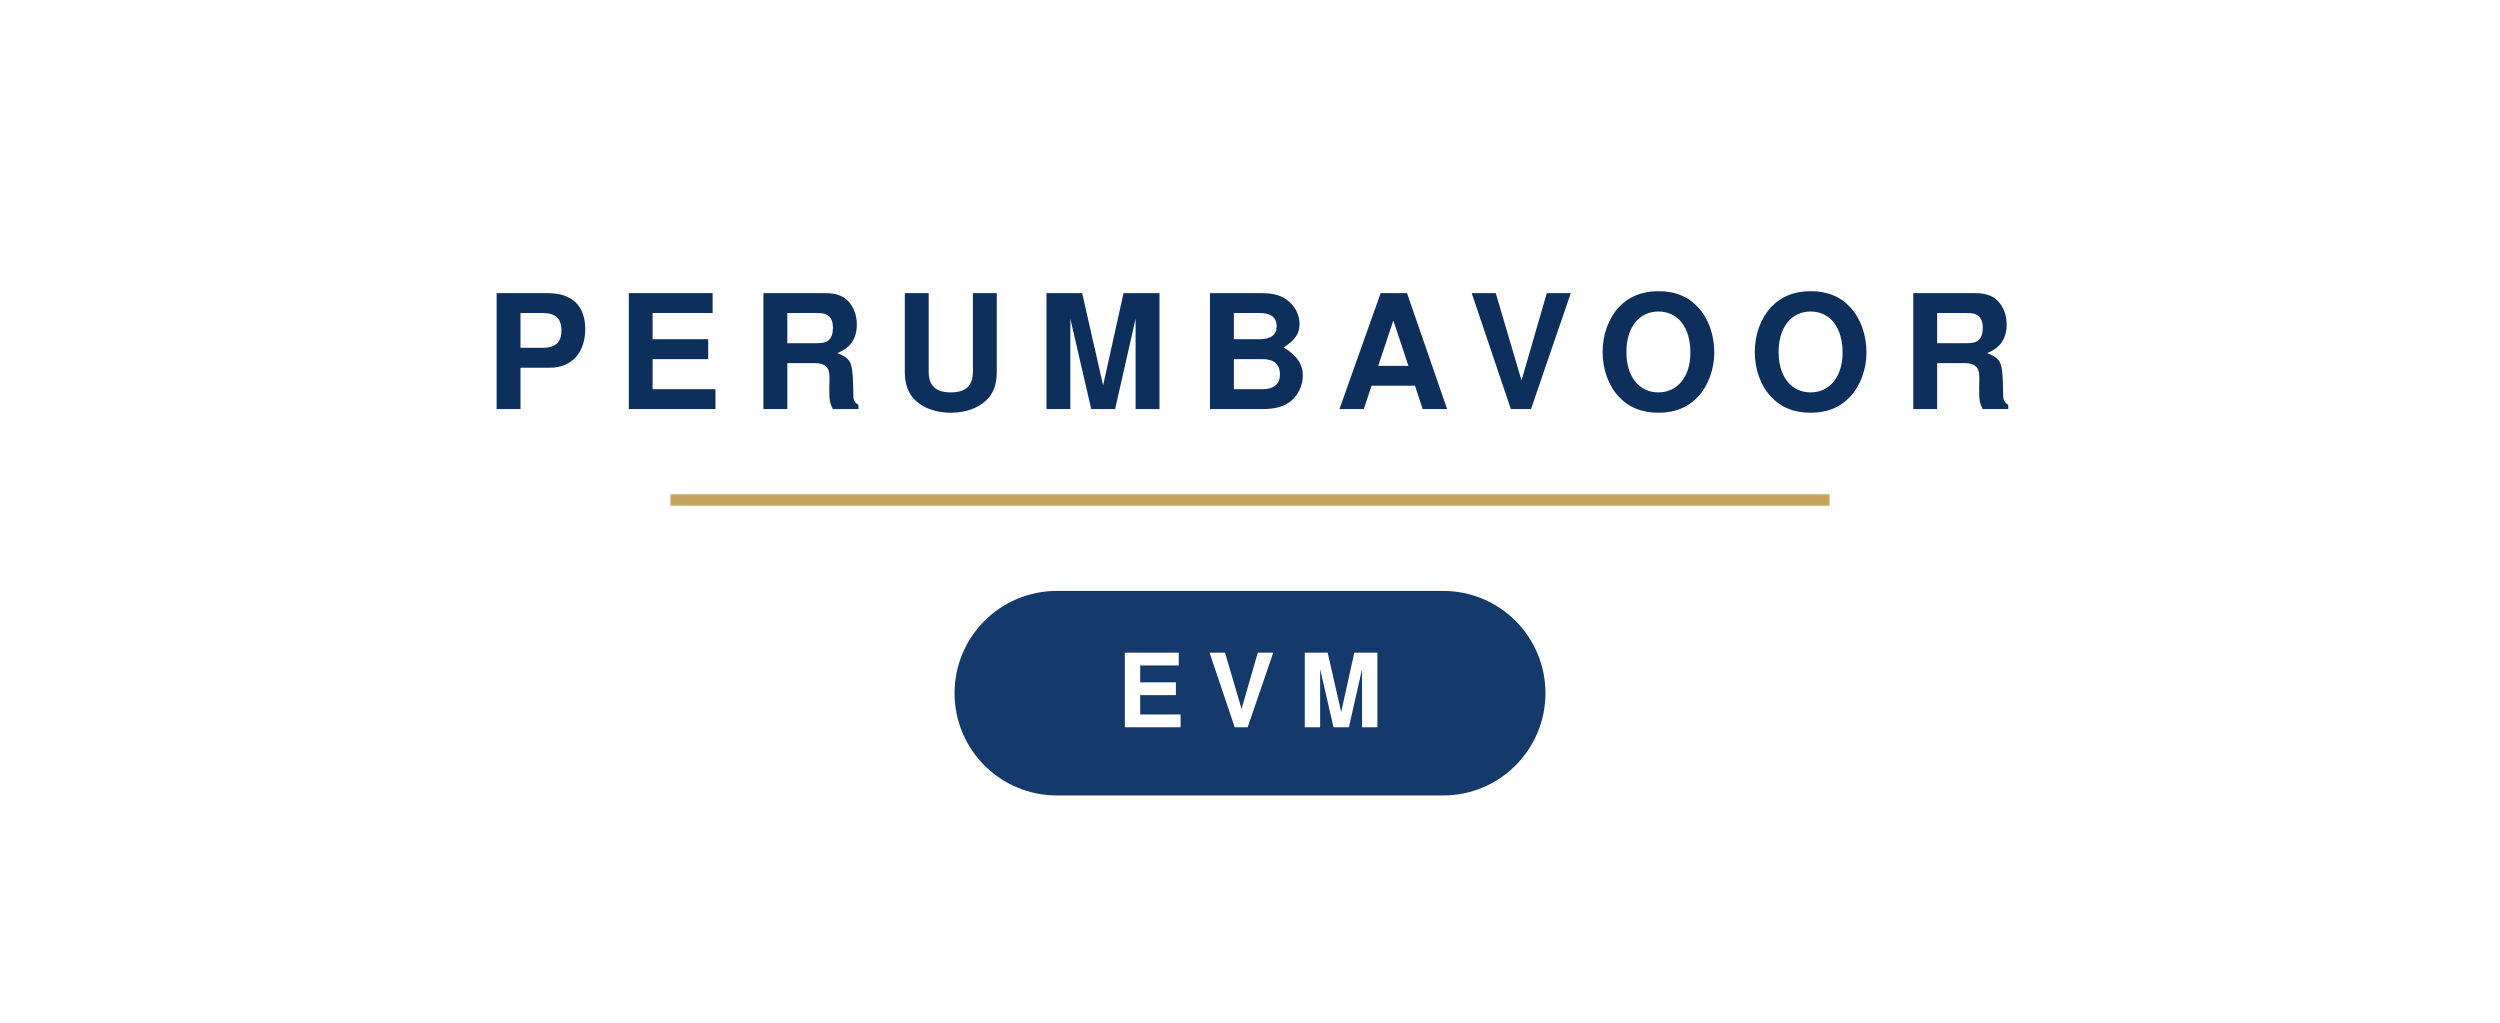
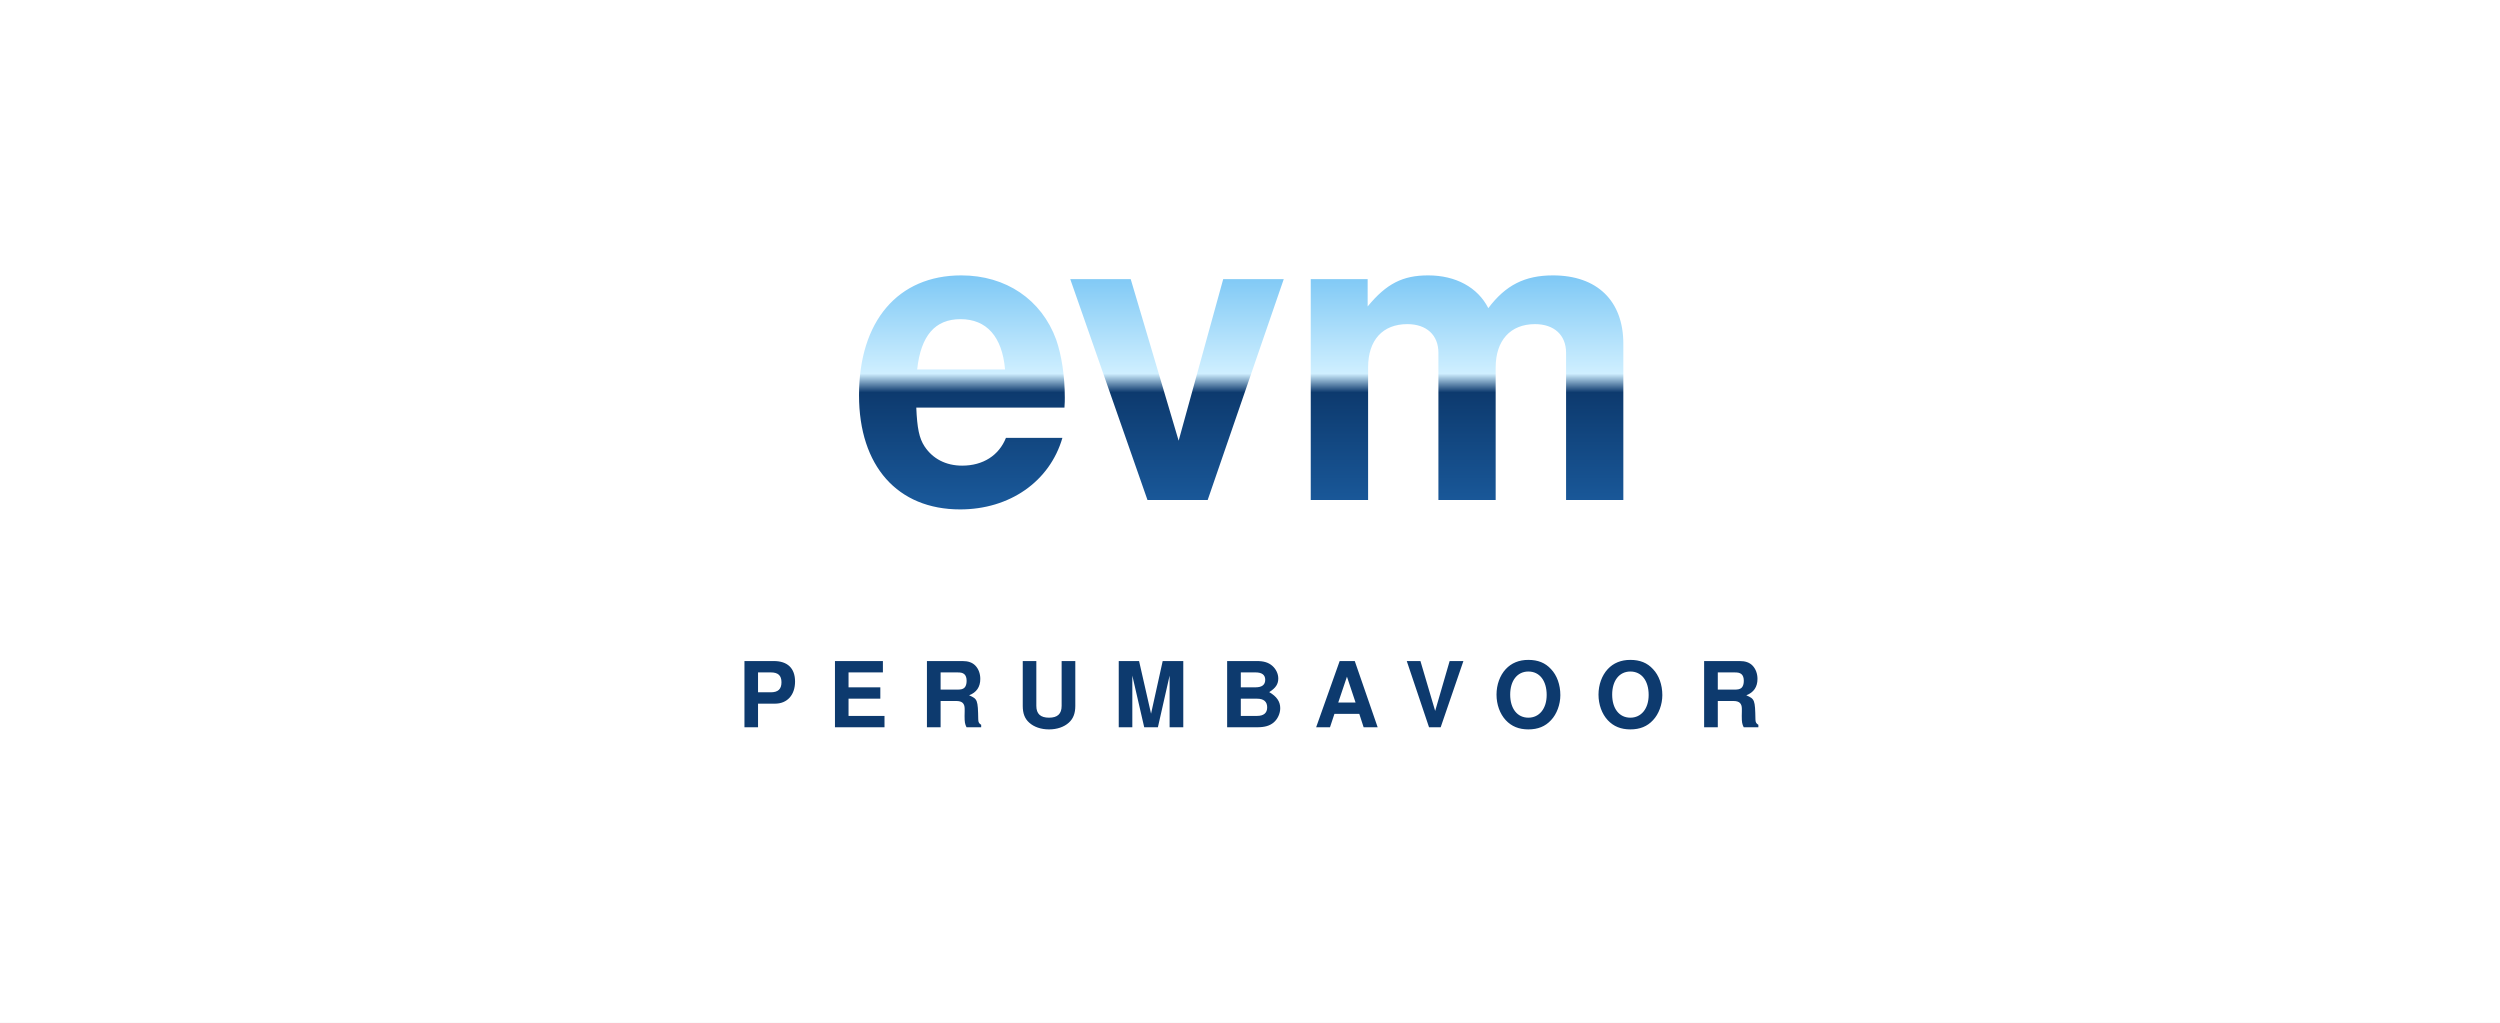
<svg xmlns="http://www.w3.org/2000/svg" viewBox="0 0 440 180" role="img" aria-label="EVM Perumbavoor">
  <rect width="440" height="180" fill="#ffffff" />
-   <text x="220" y="72" text-anchor="middle" font-family="'Segoe UI', Helvetica, Arial, sans-serif" font-size="28" font-weight="800" fill="#0d2f5c" letter-spacing="5">PERUMBAVOOR</text>
-   <line x1="118" y1="88" x2="322" y2="88" stroke="#c4a35a" stroke-width="2" />
-   <rect x="168" y="104" width="104" height="36" rx="18" fill="#143a6b" />
-   <text x="220" y="128" text-anchor="middle" font-family="'Arial Black', 'Segoe UI', Helvetica, Arial, sans-serif" font-size="18" font-weight="900" fill="#ffffff" letter-spacing="4">EVM</text>
+   <defs>
+     <linearGradient id="evmChrome" x1="0" y1="0" x2="0" y2="1">
+       <stop offset="0%" stop-color="#7ec8f5" />
+       <stop offset="42%" stop-color="#cfefff" />
+       <stop offset="50%" stop-color="#0d3a6e" />
+       <stop offset="100%" stop-color="#1a5a9c" />
+     </linearGradient>
+   </defs>
+   <text x="220" y="88" text-anchor="middle" font-family="'Arial Black', 'Segoe UI Black', 'Segoe UI', Helvetica, Arial, sans-serif" font-size="72" font-weight="900" fill="url(#evmChrome)" letter-spacing="-1">evm</text>
+   <text x="220" y="128" text-anchor="middle" font-family="'Segoe UI', Helvetica, Arial, sans-serif" font-size="16" font-weight="700" fill="#0d3a6e" letter-spacing="5.5">PERUMBAVOOR</text>
</svg>
